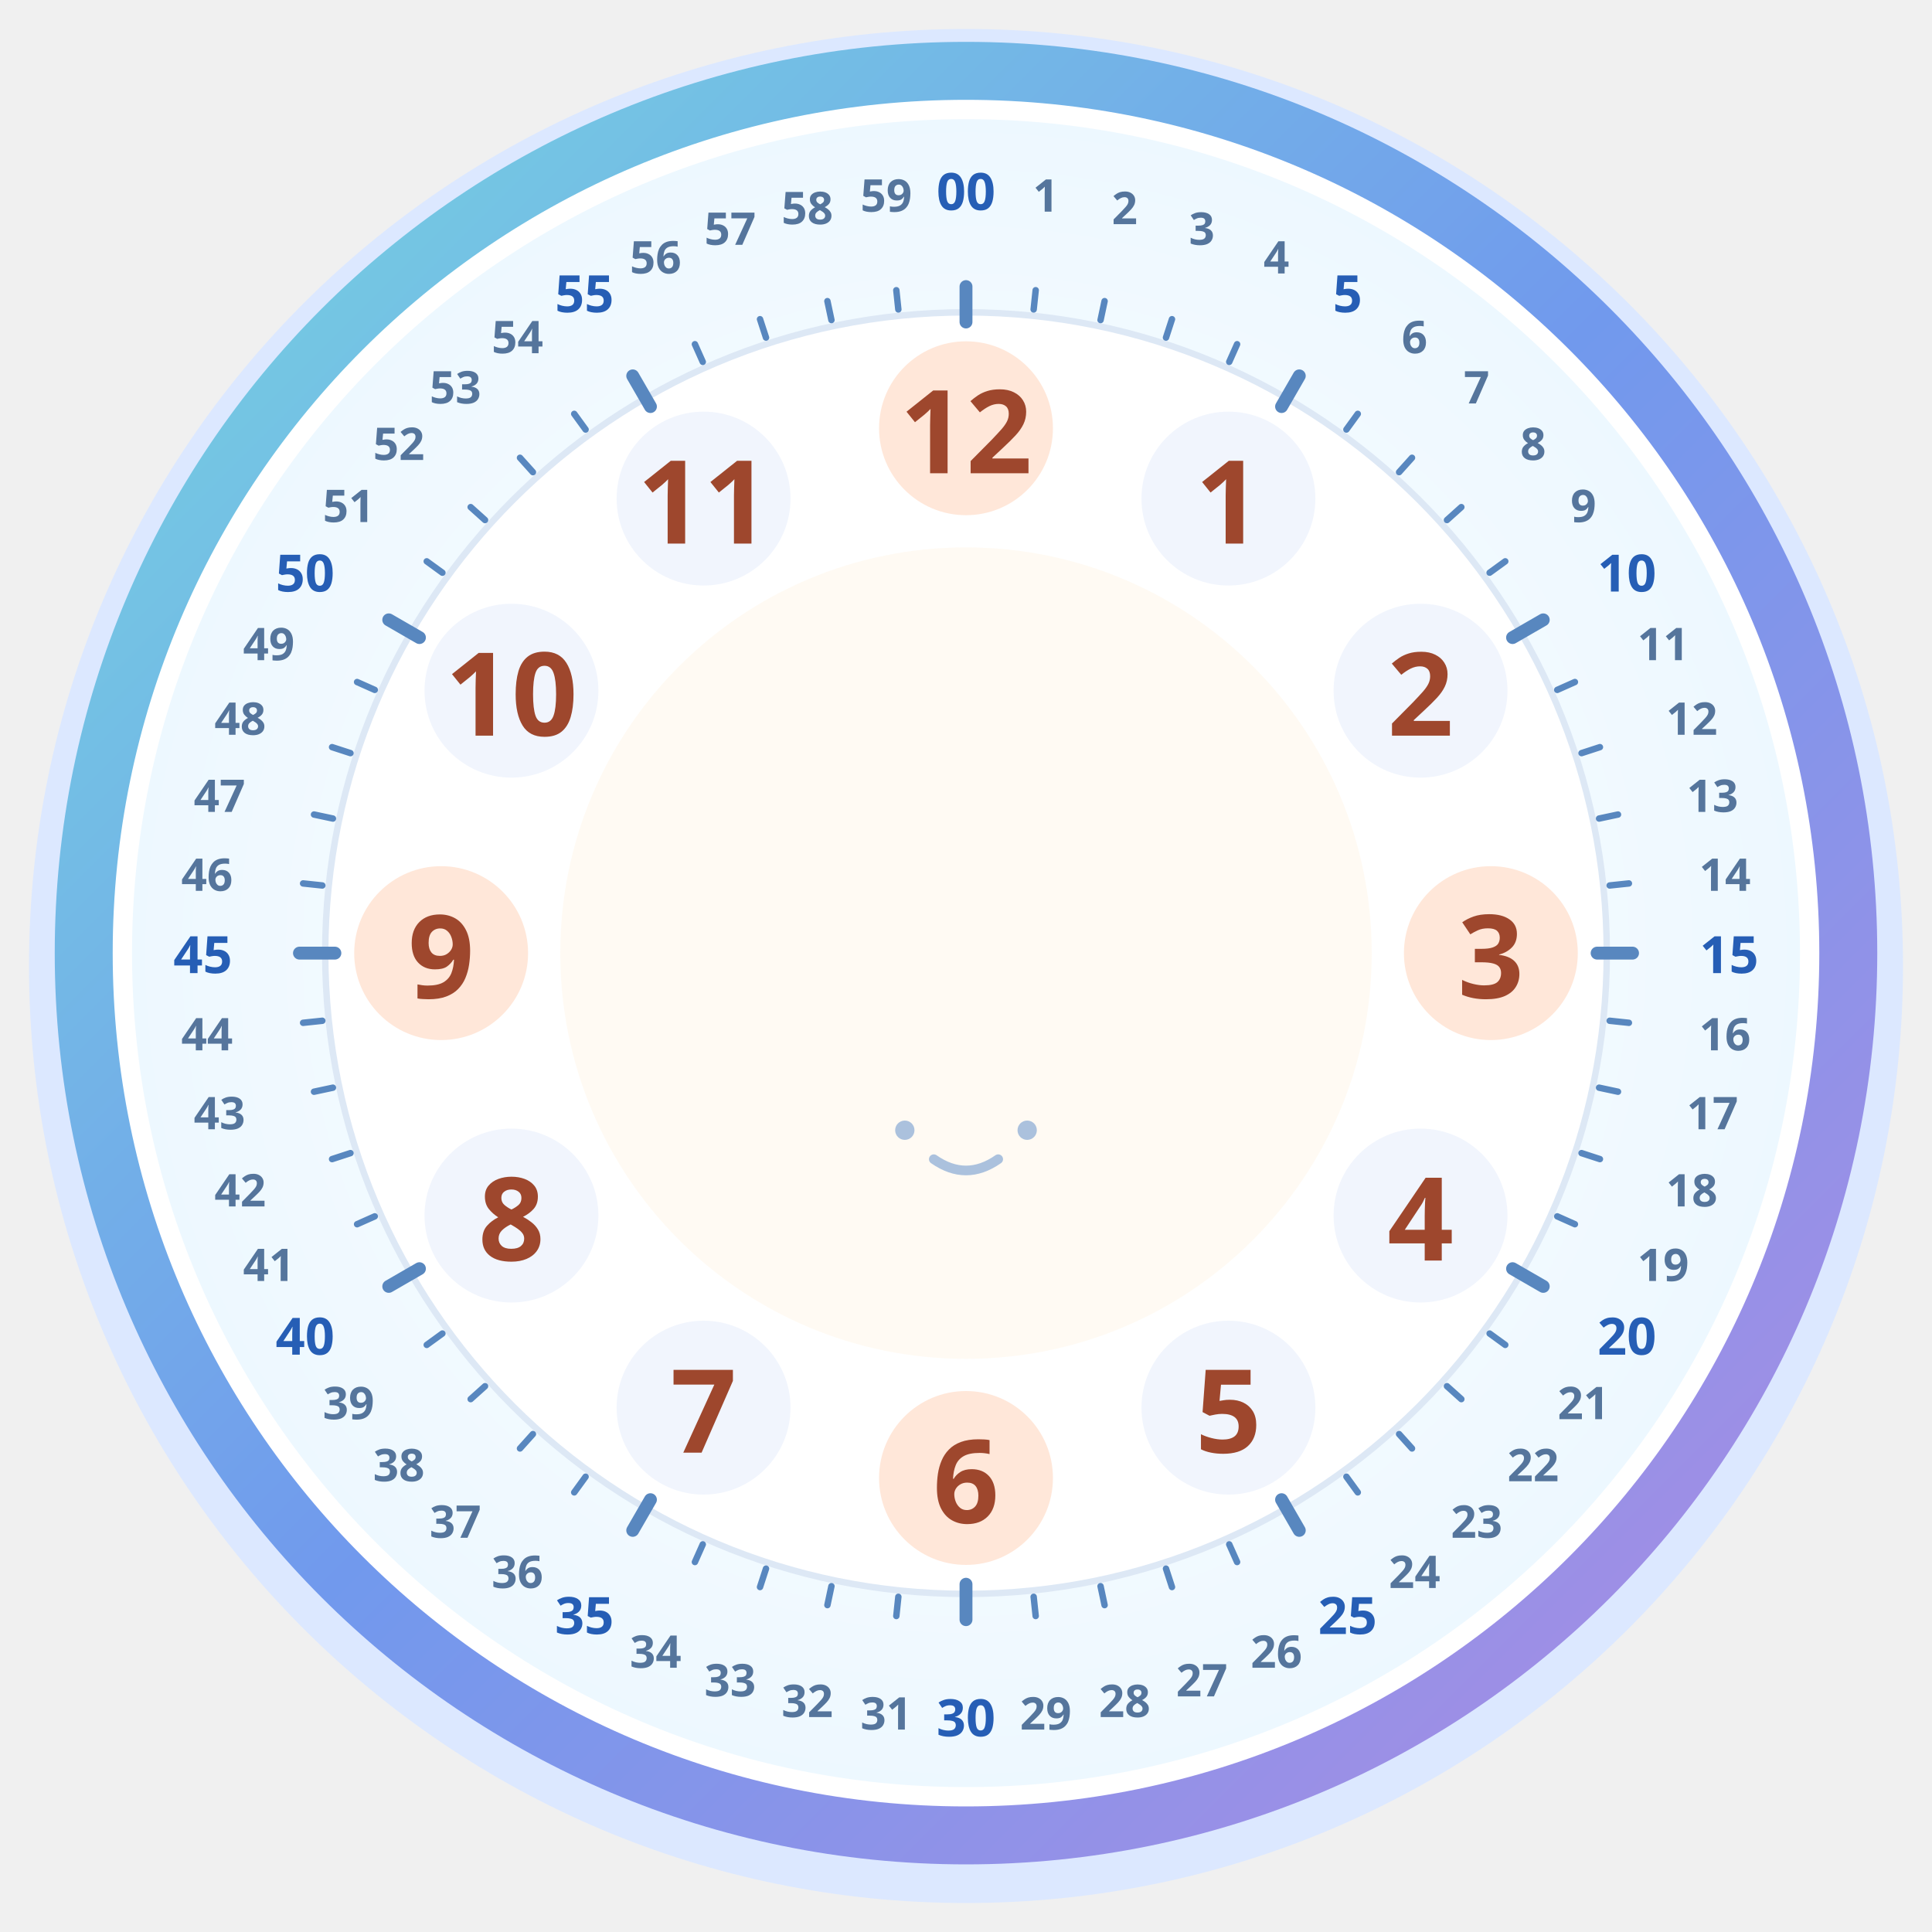
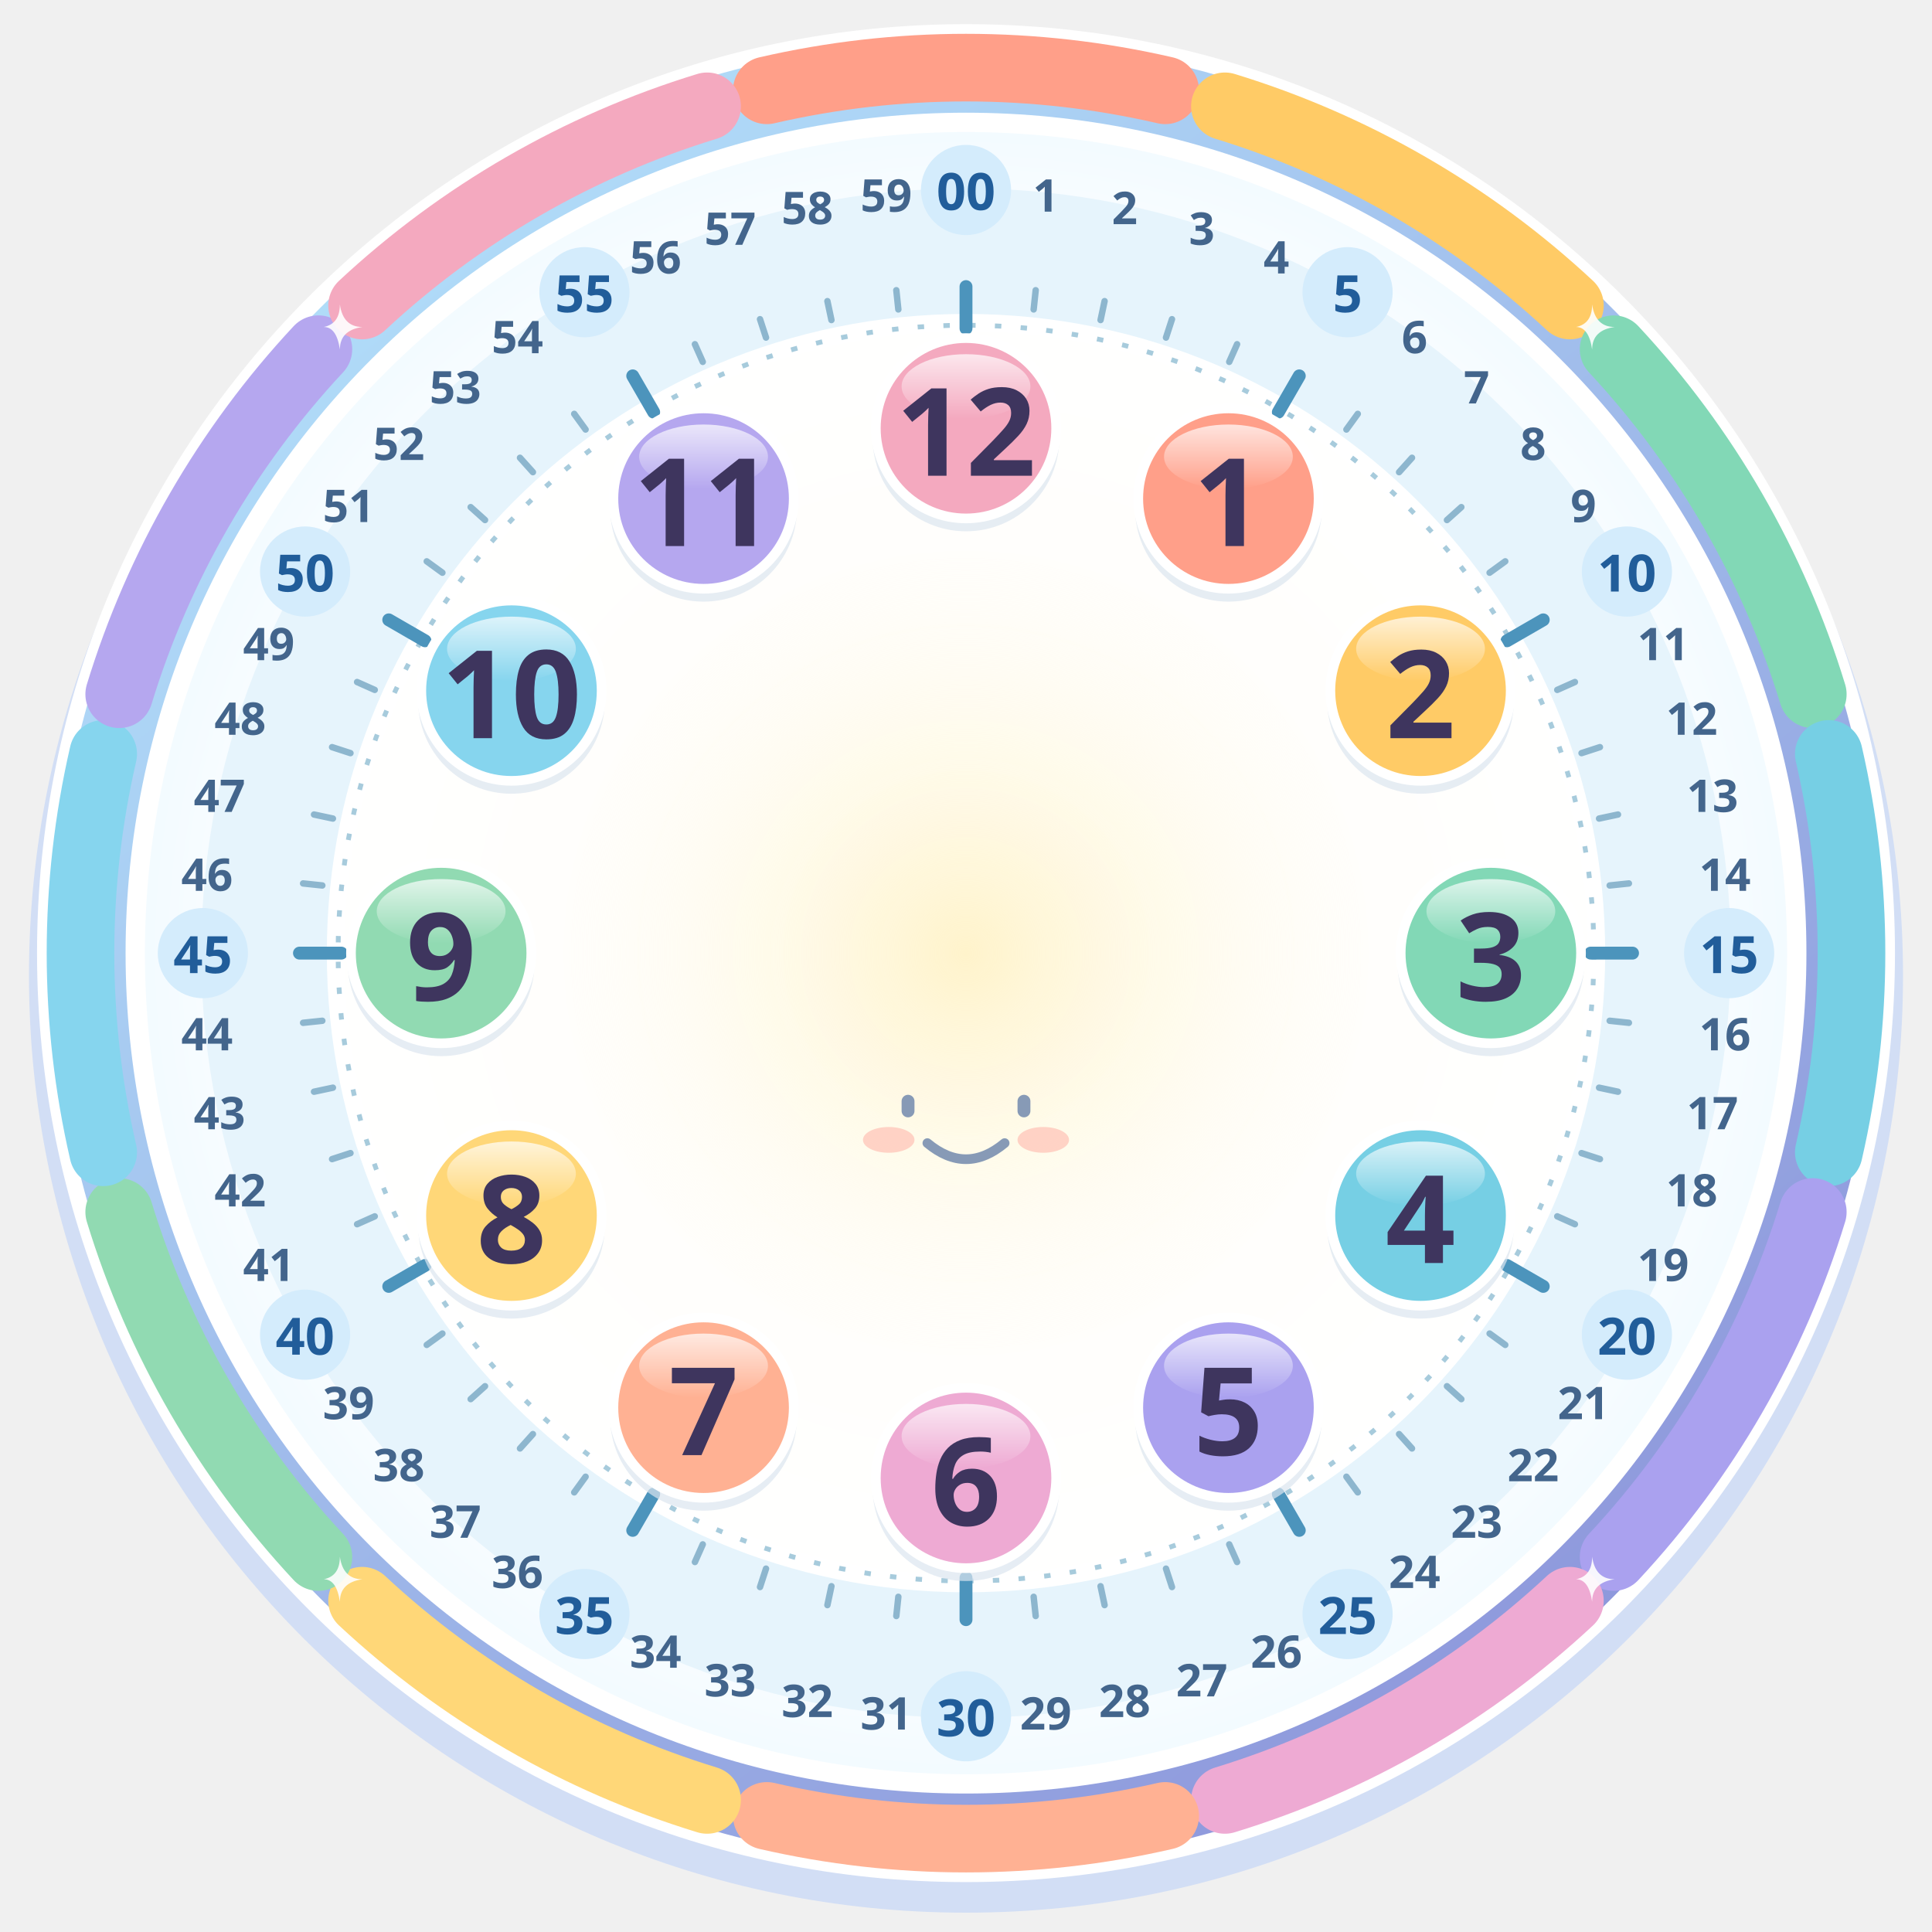
<svg xmlns="http://www.w3.org/2000/svg" viewBox="0 0 600 600">
  <defs>
-     <radialGradient id="f">
-       <stop stop-color="#fff" />
-       <stop offset="1" stop-color="#edf8ff" />
+     <radialGradient id="face">
+       <stop stop-color="#fffdf6" />
+       <stop offset=".78" stop-color="#ffffff" />
+       <stop offset="1" stop-color="#f1faff" />
    </radialGradient>
-     <linearGradient id="r" x2="1" y2="1">
-       <stop stop-color="#75d8df" />
-       <stop offset=".5" stop-color="#7199ed" />
-       <stop offset="1" stop-color="#af8be3" />
+     <radialGradient id="heart">
+       <stop stop-color="#fff3cb" />
+       <stop offset="1" stop-color="#fffdf4" stop-opacity=".15" />
+     </radialGradient>
+     <linearGradient id="rim" x1="0" y1="0" x2=".8" y2="1">
+       <stop stop-color="#b8ebff" />
+       <stop offset="1" stop-color="#8b92d9" />
+     </linearGradient>
+     <linearGradient id="shine" x2="0" y2="1">
+       <stop stop-color="#fff" stop-opacity=".72" />
+       <stop offset="1" stop-color="#fff" stop-opacity="0" />
    </linearGradient>
  </defs>
-   <circle cx="300" cy="300" r="291" fill="#dce8ff" />
-   <circle cx="300" cy="296" r="283" fill="url(#r)" />
-   <circle cx="300" cy="296" r="262" fill="url(#f)" stroke="white" stroke-width="6" />
-   <circle cx="300" cy="296" r="199" fill="#fff" stroke="#dde8f5" stroke-width="2" />
-   <circle cx="300" cy="296" r="126" fill="#fff7eb" opacity=".6" />
-   <text x="324.77" y="60.30" text-anchor="middle" dominant-baseline="central" font-family="Verdana,sans-serif" font-size="14" font-weight="600" fill="#55759c">1</text>
-   <path d="M321.64 90.13 L321.01 96.10" stroke="#5887bf" stroke-width="2" stroke-linecap="round" />
-   <text x="349.28" y="64.18" text-anchor="middle" dominant-baseline="central" font-family="Verdana,sans-serif" font-size="14" font-weight="600" fill="#55759c">2</text>
-   <path d="M343.04 93.52 L341.79 99.39" stroke="#5887bf" stroke-width="2" stroke-linecap="round" />
-   <text x="373.24" y="70.60" text-anchor="middle" dominant-baseline="central" font-family="Verdana,sans-serif" font-size="14" font-weight="600" fill="#55759c">3</text>
-   <path d="M363.97 99.13 L362.11 104.84" stroke="#5887bf" stroke-width="2" stroke-linecap="round" />
-   <text x="396.40" y="79.49" text-anchor="middle" dominant-baseline="central" font-family="Verdana,sans-serif" font-size="14" font-weight="600" fill="#55759c">4</text>
-   <path d="M384.19 106.90 L381.75 112.38" stroke="#5887bf" stroke-width="2" stroke-linecap="round" />
-   <text x="418.50" y="90.75" text-anchor="middle" dominant-baseline="central" font-family="Verdana,sans-serif" font-size="16" font-weight="800" fill="#265eb5">5</text>
-   <path d="M403.50 116.73 L398.00 126.26" stroke="#5887bf" stroke-width="4" stroke-linecap="round" />
-   <text x="439.31" y="104.26" text-anchor="middle" dominant-baseline="central" font-family="Verdana,sans-serif" font-size="14" font-weight="600" fill="#55759c">6</text>
-   <path d="M421.67 128.53 L418.14 133.39" stroke="#5887bf" stroke-width="2" stroke-linecap="round" />
-   <text x="458.58" y="119.87" text-anchor="middle" dominant-baseline="central" font-family="Verdana,sans-serif" font-size="14" font-weight="600" fill="#55759c">7</text>
-   <path d="M438.51 142.17 L434.50 146.63" stroke="#5887bf" stroke-width="2" stroke-linecap="round" />
-   <text x="476.13" y="137.42" text-anchor="middle" dominant-baseline="central" font-family="Verdana,sans-serif" font-size="14" font-weight="600" fill="#55759c">8</text>
-   <path d="M453.83 157.49 L449.37 161.50" stroke="#5887bf" stroke-width="2" stroke-linecap="round" />
-   <text x="491.74" y="156.69" text-anchor="middle" dominant-baseline="central" font-family="Verdana,sans-serif" font-size="14" font-weight="600" fill="#55759c">9</text>
-   <path d="M467.47 174.33 L462.61 177.86" stroke="#5887bf" stroke-width="2" stroke-linecap="round" />
-   <text x="505.25" y="177.50" text-anchor="middle" dominant-baseline="central" font-family="Verdana,sans-serif" font-size="16" font-weight="800" fill="#265eb5">10</text>
-   <path d="M479.27 192.50 L469.74 198.00" stroke="#5887bf" stroke-width="4" stroke-linecap="round" />
-   <text x="516.51" y="199.60" text-anchor="middle" dominant-baseline="central" font-family="Verdana,sans-serif" font-size="14" font-weight="600" fill="#55759c">11</text>
-   <path d="M489.10 211.81 L483.62 214.25" stroke="#5887bf" stroke-width="2" stroke-linecap="round" />
-   <text x="525.40" y="222.76" text-anchor="middle" dominant-baseline="central" font-family="Verdana,sans-serif" font-size="14" font-weight="600" fill="#55759c">12</text>
-   <path d="M496.87 232.03 L491.16 233.89" stroke="#5887bf" stroke-width="2" stroke-linecap="round" />
-   <text x="531.82" y="246.72" text-anchor="middle" dominant-baseline="central" font-family="Verdana,sans-serif" font-size="14" font-weight="600" fill="#55759c">13</text>
-   <path d="M502.48 252.96 L496.61 254.21" stroke="#5887bf" stroke-width="2" stroke-linecap="round" />
-   <text x="535.70" y="271.23" text-anchor="middle" dominant-baseline="central" font-family="Verdana,sans-serif" font-size="14" font-weight="600" fill="#55759c">14</text>
-   <path d="M505.87 274.36 L499.90 274.99" stroke="#5887bf" stroke-width="2" stroke-linecap="round" />
-   <text x="537.00" y="296.00" text-anchor="middle" dominant-baseline="central" font-family="Verdana,sans-serif" font-size="16" font-weight="800" fill="#265eb5">15</text>
-   <path d="M507.00 296.00 L496.00 296.00" stroke="#5887bf" stroke-width="4" stroke-linecap="round" />
-   <text x="535.70" y="320.77" text-anchor="middle" dominant-baseline="central" font-family="Verdana,sans-serif" font-size="14" font-weight="600" fill="#55759c">16</text>
-   <path d="M505.87 317.64 L499.90 317.01" stroke="#5887bf" stroke-width="2" stroke-linecap="round" />
-   <text x="531.82" y="345.28" text-anchor="middle" dominant-baseline="central" font-family="Verdana,sans-serif" font-size="14" font-weight="600" fill="#55759c">17</text>
-   <path d="M502.48 339.04 L496.61 337.79" stroke="#5887bf" stroke-width="2" stroke-linecap="round" />
-   <text x="525.40" y="369.24" text-anchor="middle" dominant-baseline="central" font-family="Verdana,sans-serif" font-size="14" font-weight="600" fill="#55759c">18</text>
-   <path d="M496.87 359.97 L491.16 358.11" stroke="#5887bf" stroke-width="2" stroke-linecap="round" />
-   <text x="516.51" y="392.40" text-anchor="middle" dominant-baseline="central" font-family="Verdana,sans-serif" font-size="14" font-weight="600" fill="#55759c">19</text>
-   <path d="M489.10 380.19 L483.62 377.75" stroke="#5887bf" stroke-width="2" stroke-linecap="round" />
-   <text x="505.25" y="414.50" text-anchor="middle" dominant-baseline="central" font-family="Verdana,sans-serif" font-size="16" font-weight="800" fill="#265eb5">20</text>
-   <path d="M479.27 399.50 L469.74 394.00" stroke="#5887bf" stroke-width="4" stroke-linecap="round" />
-   <text x="491.74" y="435.31" text-anchor="middle" dominant-baseline="central" font-family="Verdana,sans-serif" font-size="14" font-weight="600" fill="#55759c">21</text>
-   <path d="M467.47 417.67 L462.61 414.14" stroke="#5887bf" stroke-width="2" stroke-linecap="round" />
-   <text x="476.13" y="454.58" text-anchor="middle" dominant-baseline="central" font-family="Verdana,sans-serif" font-size="14" font-weight="600" fill="#55759c">22</text>
-   <path d="M453.83 434.51 L449.37 430.50" stroke="#5887bf" stroke-width="2" stroke-linecap="round" />
-   <text x="458.58" y="472.13" text-anchor="middle" dominant-baseline="central" font-family="Verdana,sans-serif" font-size="14" font-weight="600" fill="#55759c">23</text>
-   <path d="M438.51 449.83 L434.50 445.37" stroke="#5887bf" stroke-width="2" stroke-linecap="round" />
-   <text x="439.31" y="487.74" text-anchor="middle" dominant-baseline="central" font-family="Verdana,sans-serif" font-size="14" font-weight="600" fill="#55759c">24</text>
-   <path d="M421.67 463.47 L418.14 458.61" stroke="#5887bf" stroke-width="2" stroke-linecap="round" />
-   <text x="418.50" y="501.25" text-anchor="middle" dominant-baseline="central" font-family="Verdana,sans-serif" font-size="16" font-weight="800" fill="#265eb5">25</text>
-   <path d="M403.50 475.27 L398.00 465.74" stroke="#5887bf" stroke-width="4" stroke-linecap="round" />
-   <text x="396.40" y="512.51" text-anchor="middle" dominant-baseline="central" font-family="Verdana,sans-serif" font-size="14" font-weight="600" fill="#55759c">26</text>
-   <path d="M384.19 485.10 L381.75 479.62" stroke="#5887bf" stroke-width="2" stroke-linecap="round" />
-   <text x="373.24" y="521.40" text-anchor="middle" dominant-baseline="central" font-family="Verdana,sans-serif" font-size="14" font-weight="600" fill="#55759c">27</text>
-   <path d="M363.97 492.87 L362.11 487.16" stroke="#5887bf" stroke-width="2" stroke-linecap="round" />
-   <text x="349.28" y="527.82" text-anchor="middle" dominant-baseline="central" font-family="Verdana,sans-serif" font-size="14" font-weight="600" fill="#55759c">28</text>
-   <path d="M343.04 498.48 L341.79 492.61" stroke="#5887bf" stroke-width="2" stroke-linecap="round" />
-   <text x="324.77" y="531.70" text-anchor="middle" dominant-baseline="central" font-family="Verdana,sans-serif" font-size="14" font-weight="600" fill="#55759c">29</text>
-   <path d="M321.64 501.87 L321.01 495.90" stroke="#5887bf" stroke-width="2" stroke-linecap="round" />
-   <text x="300.00" y="533.00" text-anchor="middle" dominant-baseline="central" font-family="Verdana,sans-serif" font-size="16" font-weight="800" fill="#265eb5">30</text>
-   <path d="M300.00 503.00 L300.00 492.00" stroke="#5887bf" stroke-width="4" stroke-linecap="round" />
-   <text x="275.23" y="531.70" text-anchor="middle" dominant-baseline="central" font-family="Verdana,sans-serif" font-size="14" font-weight="600" fill="#55759c">31</text>
-   <path d="M278.36 501.87 L278.99 495.90" stroke="#5887bf" stroke-width="2" stroke-linecap="round" />
-   <text x="250.72" y="527.82" text-anchor="middle" dominant-baseline="central" font-family="Verdana,sans-serif" font-size="14" font-weight="600" fill="#55759c">32</text>
-   <path d="M256.96 498.48 L258.21 492.61" stroke="#5887bf" stroke-width="2" stroke-linecap="round" />
-   <text x="226.76" y="521.40" text-anchor="middle" dominant-baseline="central" font-family="Verdana,sans-serif" font-size="14" font-weight="600" fill="#55759c">33</text>
-   <path d="M236.03 492.87 L237.89 487.16" stroke="#5887bf" stroke-width="2" stroke-linecap="round" />
-   <text x="203.60" y="512.51" text-anchor="middle" dominant-baseline="central" font-family="Verdana,sans-serif" font-size="14" font-weight="600" fill="#55759c">34</text>
-   <path d="M215.81 485.10 L218.25 479.62" stroke="#5887bf" stroke-width="2" stroke-linecap="round" />
-   <text x="181.50" y="501.25" text-anchor="middle" dominant-baseline="central" font-family="Verdana,sans-serif" font-size="16" font-weight="800" fill="#265eb5">35</text>
-   <path d="M196.50 475.27 L202.00 465.74" stroke="#5887bf" stroke-width="4" stroke-linecap="round" />
-   <text x="160.69" y="487.74" text-anchor="middle" dominant-baseline="central" font-family="Verdana,sans-serif" font-size="14" font-weight="600" fill="#55759c">36</text>
-   <path d="M178.33 463.47 L181.86 458.61" stroke="#5887bf" stroke-width="2" stroke-linecap="round" />
-   <text x="141.42" y="472.13" text-anchor="middle" dominant-baseline="central" font-family="Verdana,sans-serif" font-size="14" font-weight="600" fill="#55759c">37</text>
-   <path d="M161.49 449.83 L165.50 445.37" stroke="#5887bf" stroke-width="2" stroke-linecap="round" />
-   <text x="123.87" y="454.58" text-anchor="middle" dominant-baseline="central" font-family="Verdana,sans-serif" font-size="14" font-weight="600" fill="#55759c">38</text>
-   <path d="M146.17 434.51 L150.63 430.50" stroke="#5887bf" stroke-width="2" stroke-linecap="round" />
-   <text x="108.26" y="435.31" text-anchor="middle" dominant-baseline="central" font-family="Verdana,sans-serif" font-size="14" font-weight="600" fill="#55759c">39</text>
-   <path d="M132.53 417.67 L137.39 414.14" stroke="#5887bf" stroke-width="2" stroke-linecap="round" />
-   <text x="94.75" y="414.50" text-anchor="middle" dominant-baseline="central" font-family="Verdana,sans-serif" font-size="16" font-weight="800" fill="#265eb5">40</text>
-   <path d="M120.73 399.50 L130.26 394.00" stroke="#5887bf" stroke-width="4" stroke-linecap="round" />
-   <text x="83.49" y="392.40" text-anchor="middle" dominant-baseline="central" font-family="Verdana,sans-serif" font-size="14" font-weight="600" fill="#55759c">41</text>
-   <path d="M110.90 380.19 L116.38 377.75" stroke="#5887bf" stroke-width="2" stroke-linecap="round" />
-   <text x="74.60" y="369.24" text-anchor="middle" dominant-baseline="central" font-family="Verdana,sans-serif" font-size="14" font-weight="600" fill="#55759c">42</text>
-   <path d="M103.13 359.97 L108.84 358.11" stroke="#5887bf" stroke-width="2" stroke-linecap="round" />
-   <text x="68.18" y="345.28" text-anchor="middle" dominant-baseline="central" font-family="Verdana,sans-serif" font-size="14" font-weight="600" fill="#55759c">43</text>
-   <path d="M97.52 339.04 L103.39 337.79" stroke="#5887bf" stroke-width="2" stroke-linecap="round" />
-   <text x="64.30" y="320.77" text-anchor="middle" dominant-baseline="central" font-family="Verdana,sans-serif" font-size="14" font-weight="600" fill="#55759c">44</text>
-   <path d="M94.13 317.64 L100.10 317.01" stroke="#5887bf" stroke-width="2" stroke-linecap="round" />
-   <text x="63.00" y="296.00" text-anchor="middle" dominant-baseline="central" font-family="Verdana,sans-serif" font-size="16" font-weight="800" fill="#265eb5">45</text>
-   <path d="M93.00 296.00 L104.00 296.00" stroke="#5887bf" stroke-width="4" stroke-linecap="round" />
-   <text x="64.30" y="271.23" text-anchor="middle" dominant-baseline="central" font-family="Verdana,sans-serif" font-size="14" font-weight="600" fill="#55759c">46</text>
-   <path d="M94.13 274.36 L100.10 274.99" stroke="#5887bf" stroke-width="2" stroke-linecap="round" />
-   <text x="68.18" y="246.72" text-anchor="middle" dominant-baseline="central" font-family="Verdana,sans-serif" font-size="14" font-weight="600" fill="#55759c">47</text>
-   <path d="M97.52 252.96 L103.39 254.21" stroke="#5887bf" stroke-width="2" stroke-linecap="round" />
-   <text x="74.60" y="222.76" text-anchor="middle" dominant-baseline="central" font-family="Verdana,sans-serif" font-size="14" font-weight="600" fill="#55759c">48</text>
-   <path d="M103.13 232.03 L108.84 233.89" stroke="#5887bf" stroke-width="2" stroke-linecap="round" />
-   <text x="83.49" y="199.60" text-anchor="middle" dominant-baseline="central" font-family="Verdana,sans-serif" font-size="14" font-weight="600" fill="#55759c">49</text>
-   <path d="M110.90 211.81 L116.38 214.25" stroke="#5887bf" stroke-width="2" stroke-linecap="round" />
-   <text x="94.75" y="177.50" text-anchor="middle" dominant-baseline="central" font-family="Verdana,sans-serif" font-size="16" font-weight="800" fill="#265eb5">50</text>
-   <path d="M120.73 192.50 L130.26 198.00" stroke="#5887bf" stroke-width="4" stroke-linecap="round" />
-   <text x="108.26" y="156.69" text-anchor="middle" dominant-baseline="central" font-family="Verdana,sans-serif" font-size="14" font-weight="600" fill="#55759c">51</text>
-   <path d="M132.53 174.33 L137.39 177.86" stroke="#5887bf" stroke-width="2" stroke-linecap="round" />
-   <text x="123.87" y="137.42" text-anchor="middle" dominant-baseline="central" font-family="Verdana,sans-serif" font-size="14" font-weight="600" fill="#55759c">52</text>
-   <path d="M146.17 157.49 L150.63 161.50" stroke="#5887bf" stroke-width="2" stroke-linecap="round" />
-   <text x="141.42" y="119.87" text-anchor="middle" dominant-baseline="central" font-family="Verdana,sans-serif" font-size="14" font-weight="600" fill="#55759c">53</text>
-   <path d="M161.49 142.17 L165.50 146.63" stroke="#5887bf" stroke-width="2" stroke-linecap="round" />
-   <text x="160.69" y="104.26" text-anchor="middle" dominant-baseline="central" font-family="Verdana,sans-serif" font-size="14" font-weight="600" fill="#55759c">54</text>
-   <path d="M178.33 128.53 L181.86 133.39" stroke="#5887bf" stroke-width="2" stroke-linecap="round" />
-   <text x="181.50" y="90.75" text-anchor="middle" dominant-baseline="central" font-family="Verdana,sans-serif" font-size="16" font-weight="800" fill="#265eb5">55</text>
-   <path d="M196.50 116.73 L202.00 126.26" stroke="#5887bf" stroke-width="4" stroke-linecap="round" />
-   <text x="203.60" y="79.49" text-anchor="middle" dominant-baseline="central" font-family="Verdana,sans-serif" font-size="14" font-weight="600" fill="#55759c">56</text>
-   <path d="M215.81 106.90 L218.25 112.38" stroke="#5887bf" stroke-width="2" stroke-linecap="round" />
-   <text x="226.76" y="70.60" text-anchor="middle" dominant-baseline="central" font-family="Verdana,sans-serif" font-size="14" font-weight="600" fill="#55759c">57</text>
-   <path d="M236.03 99.13 L237.89 104.84" stroke="#5887bf" stroke-width="2" stroke-linecap="round" />
-   <text x="250.72" y="64.18" text-anchor="middle" dominant-baseline="central" font-family="Verdana,sans-serif" font-size="14" font-weight="600" fill="#55759c">58</text>
-   <path d="M256.96 93.52 L258.21 99.39" stroke="#5887bf" stroke-width="2" stroke-linecap="round" />
-   <text x="275.23" y="60.30" text-anchor="middle" dominant-baseline="central" font-family="Verdana,sans-serif" font-size="14" font-weight="600" fill="#55759c">59</text>
-   <path d="M278.36 90.13 L278.99 96.10" stroke="#5887bf" stroke-width="2" stroke-linecap="round" />
-   <text x="300.00" y="59.00" text-anchor="middle" dominant-baseline="central" font-family="Verdana,sans-serif" font-size="16" font-weight="800" fill="#265eb5">00</text>
-   <path d="M300.00 89.00 L300.00 100.00" stroke="#5887bf" stroke-width="4" stroke-linecap="round" />
-   <circle cx="381.50" cy="154.84" r="27" fill="#f1f5fd" />
-   <text x="381.50" y="154.84" text-anchor="middle" dominant-baseline="central" font-family="Verdana,sans-serif" font-size="36" font-weight="800" fill="#9e472d">1</text>
-   <circle cx="441.16" cy="214.50" r="27" fill="#f1f5fd" />
-   <text x="441.16" y="214.50" text-anchor="middle" dominant-baseline="central" font-family="Verdana,sans-serif" font-size="36" font-weight="800" fill="#9e472d">2</text>
-   <circle cx="463.00" cy="296.00" r="27" fill="#ffe7d9" />
-   <text x="463.00" y="296.00" text-anchor="middle" dominant-baseline="central" font-family="Verdana,sans-serif" font-size="36" font-weight="800" fill="#9e472d">3</text>
-   <circle cx="441.16" cy="377.50" r="27" fill="#f1f5fd" />
-   <text x="441.16" y="377.50" text-anchor="middle" dominant-baseline="central" font-family="Verdana,sans-serif" font-size="36" font-weight="800" fill="#9e472d">4</text>
-   <circle cx="381.50" cy="437.16" r="27" fill="#f1f5fd" />
-   <text x="381.50" y="437.16" text-anchor="middle" dominant-baseline="central" font-family="Verdana,sans-serif" font-size="36" font-weight="800" fill="#9e472d">5</text>
-   <circle cx="300.00" cy="459.00" r="27" fill="#ffe7d9" />
-   <text x="300.00" y="459.00" text-anchor="middle" dominant-baseline="central" font-family="Verdana,sans-serif" font-size="36" font-weight="800" fill="#9e472d">6</text>
-   <circle cx="218.50" cy="437.16" r="27" fill="#f1f5fd" />
-   <text x="218.50" y="437.16" text-anchor="middle" dominant-baseline="central" font-family="Verdana,sans-serif" font-size="36" font-weight="800" fill="#9e472d">7</text>
-   <circle cx="158.84" cy="377.50" r="27" fill="#f1f5fd" />
-   <text x="158.84" y="377.50" text-anchor="middle" dominant-baseline="central" font-family="Verdana,sans-serif" font-size="36" font-weight="800" fill="#9e472d">8</text>
-   <circle cx="137.00" cy="296.00" r="27" fill="#ffe7d9" />
-   <text x="137.00" y="296.00" text-anchor="middle" dominant-baseline="central" font-family="Verdana,sans-serif" font-size="36" font-weight="800" fill="#9e472d">9</text>
-   <circle cx="158.84" cy="214.50" r="27" fill="#f1f5fd" />
-   <text x="158.84" y="214.50" text-anchor="middle" dominant-baseline="central" font-family="Verdana,sans-serif" font-size="36" font-weight="800" fill="#9e472d">10</text>
-   <circle cx="218.50" cy="154.84" r="27" fill="#f1f5fd" />
-   <text x="218.50" y="154.84" text-anchor="middle" dominant-baseline="central" font-family="Verdana,sans-serif" font-size="36" font-weight="800" fill="#9e472d">11</text>
-   <circle cx="300.00" cy="133.00" r="27" fill="#ffe7d9" />
-   <text x="300.00" y="133.00" text-anchor="middle" dominant-baseline="central" font-family="Verdana,sans-serif" font-size="36" font-weight="800" fill="#9e472d">12</text>
-   <path d="M290 360 Q300 367 310 360" stroke="#abc1dd" stroke-width="3" fill="none" stroke-linecap="round" />
-   <circle cx="281" cy="351" r="3" fill="#abc1dd" />
-   <circle cx="319" cy="351" r="3" fill="#abc1dd" />
+   <circle cx="300" cy="303" r="291" fill="#d2def5" />
+   <circle cx="300" cy="296" r="286" fill="url(#rim)" stroke="#fff" stroke-width="5" />
+   <path d="M 238.14 28.05 A275 275 0 0 1 361.86 28.05" fill="none" stroke="#ff9f89" stroke-width="21" stroke-linecap="round" />
+   <path d="M 380.40 33.02 A275 275 0 0 1 487.55 94.88" fill="none" stroke="#ffcb66" stroke-width="21" stroke-linecap="round" />
+   <path d="M 501.12 108.45 A275 275 0 0 1 562.98 215.60" fill="none" stroke="#82d8b6" stroke-width="21" stroke-linecap="round" />
+   <path d="M 567.95 234.14 A275 275 0 0 1 567.95 357.86" fill="none" stroke="#76cfe4" stroke-width="21" stroke-linecap="round" />
+   <path d="M 562.98 376.40 A275 275 0 0 1 501.12 483.55" fill="none" stroke="#aaa1ef" stroke-width="21" stroke-linecap="round" />
+   <path d="M 487.55 497.12 A275 275 0 0 1 380.40 558.98" fill="none" stroke="#eeaad3" stroke-width="21" stroke-linecap="round" />
+   <path d="M 361.86 563.95 A275 275 0 0 1 238.14 563.95" fill="none" stroke="#ffb193" stroke-width="21" stroke-linecap="round" />
+   <path d="M 219.60 558.98 A275 275 0 0 1 112.45 497.12" fill="none" stroke="#ffd778" stroke-width="21" stroke-linecap="round" />
+   <path d="M 98.88 483.55 A275 275 0 0 1 37.02 376.40" fill="none" stroke="#91dab2" stroke-width="21" stroke-linecap="round" />
+   <path d="M 32.05 357.86 A275 275 0 0 1 32.05 234.14" fill="none" stroke="#86d5ee" stroke-width="21" stroke-linecap="round" />
+   <path d="M 37.02 215.60 A275 275 0 0 1 98.88 108.45" fill="none" stroke="#b5a7ef" stroke-width="21" stroke-linecap="round" />
+   <path d="M 112.45 94.88 A275 275 0 0 1 219.60 33.02" fill="none" stroke="#f4a9bf" stroke-width="21" stroke-linecap="round" />
+   <circle cx="300" cy="296" r="258" fill="url(#face)" stroke="#fff" stroke-width="6" />
+   <circle cx="300" cy="296" r="218" fill="none" stroke="#e6f4fc" stroke-width="39" />
+   <circle cx="300" cy="296" r="195" fill="none" stroke="#a7cbdc" stroke-width="1.5" stroke-dasharray="2 6" />
+   <circle cx="300" cy="296" r="123" fill="url(#heart)" />
+   <path d="M489.45 101.55 Q494.45 100.55 494.45 94.55 Q495.45 101.55 501.45 101.55 Q494.45 102.55 494.45 108.55 Q493.45 101.55 489.45 101.55" fill="#fff" opacity=".9" />
+   <path d="M489.45 490.45 Q494.45 489.45 494.45 483.45 Q495.45 490.45 501.45 490.45 Q494.45 491.45 494.45 497.45 Q493.45 490.45 489.45 490.45" fill="#fff" opacity=".9" />
+   <path d="M100.55 490.45 Q105.55 489.45 105.55 483.45 Q106.55 490.45 112.55 490.45 Q105.55 491.45 105.55 497.45 Q104.55 490.45 100.55 490.45" fill="#fff" opacity=".9" />
+   <path d="M100.55 101.55 Q105.55 100.55 105.55 94.55 Q106.55 101.55 112.55 101.55 Q105.55 102.55 105.55 108.55 Q104.55 101.55 100.55 101.55" fill="#fff" opacity=".9" />
+   <circle cx="300.00" cy="59.00" r="14" fill="#d4ecfc" />
+   <text x="300.00" y="59.00" text-anchor="middle" dominant-baseline="central" font-family="Verdana,sans-serif" font-size="16" font-weight="800" fill="#215d9a">00</text>
+   <path d="M 300.00 89.00 L 300.00 102.00" stroke="#4c94bc" stroke-width="4" stroke-linecap="round" />
+   <text x="324.77" y="60.30" text-anchor="middle" dominant-baseline="central" font-family="Verdana,sans-serif" font-size="14" font-weight="650" fill="#43658c">1</text>
+   <path d="M 321.64 90.13 L 321.01 96.10" stroke="#8db6ce" stroke-width="2" stroke-linecap="round" />
+   <text x="349.28" y="64.18" text-anchor="middle" dominant-baseline="central" font-family="Verdana,sans-serif" font-size="14" font-weight="650" fill="#43658c">2</text>
+   <path d="M 343.04 93.52 L 341.79 99.39" stroke="#8db6ce" stroke-width="2" stroke-linecap="round" />
+   <text x="373.24" y="70.60" text-anchor="middle" dominant-baseline="central" font-family="Verdana,sans-serif" font-size="14" font-weight="650" fill="#43658c">3</text>
+   <path d="M 363.97 99.13 L 362.11 104.84" stroke="#8db6ce" stroke-width="2" stroke-linecap="round" />
+   <text x="396.40" y="79.49" text-anchor="middle" dominant-baseline="central" font-family="Verdana,sans-serif" font-size="14" font-weight="650" fill="#43658c">4</text>
+   <path d="M 384.19 106.90 L 381.75 112.38" stroke="#8db6ce" stroke-width="2" stroke-linecap="round" />
+   <circle cx="418.50" cy="90.75" r="14" fill="#d4ecfc" />
+   <text x="418.50" y="90.75" text-anchor="middle" dominant-baseline="central" font-family="Verdana,sans-serif" font-size="16" font-weight="800" fill="#215d9a">5</text>
+   <path d="M 403.50 116.73 L 397.00 127.99" stroke="#4c94bc" stroke-width="4" stroke-linecap="round" />
+   <text x="439.31" y="104.26" text-anchor="middle" dominant-baseline="central" font-family="Verdana,sans-serif" font-size="14" font-weight="650" fill="#43658c">6</text>
+   <path d="M 421.67 128.53 L 418.14 133.39" stroke="#8db6ce" stroke-width="2" stroke-linecap="round" />
+   <text x="458.58" y="119.87" text-anchor="middle" dominant-baseline="central" font-family="Verdana,sans-serif" font-size="14" font-weight="650" fill="#43658c">7</text>
+   <path d="M 438.51 142.17 L 434.50 146.63" stroke="#8db6ce" stroke-width="2" stroke-linecap="round" />
+   <text x="476.13" y="137.42" text-anchor="middle" dominant-baseline="central" font-family="Verdana,sans-serif" font-size="14" font-weight="650" fill="#43658c">8</text>
+   <path d="M 453.83 157.49 L 449.37 161.50" stroke="#8db6ce" stroke-width="2" stroke-linecap="round" />
+   <text x="491.74" y="156.69" text-anchor="middle" dominant-baseline="central" font-family="Verdana,sans-serif" font-size="14" font-weight="650" fill="#43658c">9</text>
+   <path d="M 467.47 174.33 L 462.61 177.86" stroke="#8db6ce" stroke-width="2" stroke-linecap="round" />
+   <circle cx="505.25" cy="177.50" r="14" fill="#d4ecfc" />
+   <text x="505.25" y="177.50" text-anchor="middle" dominant-baseline="central" font-family="Verdana,sans-serif" font-size="16" font-weight="800" fill="#215d9a">10</text>
+   <path d="M 479.27 192.50 L 468.01 199.00" stroke="#4c94bc" stroke-width="4" stroke-linecap="round" />
+   <text x="516.51" y="199.60" text-anchor="middle" dominant-baseline="central" font-family="Verdana,sans-serif" font-size="14" font-weight="650" fill="#43658c">11</text>
+   <path d="M 489.10 211.81 L 483.62 214.25" stroke="#8db6ce" stroke-width="2" stroke-linecap="round" />
+   <text x="525.40" y="222.76" text-anchor="middle" dominant-baseline="central" font-family="Verdana,sans-serif" font-size="14" font-weight="650" fill="#43658c">12</text>
+   <path d="M 496.87 232.03 L 491.16 233.89" stroke="#8db6ce" stroke-width="2" stroke-linecap="round" />
+   <text x="531.82" y="246.72" text-anchor="middle" dominant-baseline="central" font-family="Verdana,sans-serif" font-size="14" font-weight="650" fill="#43658c">13</text>
+   <path d="M 502.48 252.96 L 496.61 254.21" stroke="#8db6ce" stroke-width="2" stroke-linecap="round" />
+   <text x="535.70" y="271.23" text-anchor="middle" dominant-baseline="central" font-family="Verdana,sans-serif" font-size="14" font-weight="650" fill="#43658c">14</text>
+   <path d="M 505.87 274.36 L 499.90 274.99" stroke="#8db6ce" stroke-width="2" stroke-linecap="round" />
+   <circle cx="537.00" cy="296.00" r="14" fill="#d4ecfc" />
+   <text x="537.00" y="296.00" text-anchor="middle" dominant-baseline="central" font-family="Verdana,sans-serif" font-size="16" font-weight="800" fill="#215d9a">15</text>
+   <path d="M 507.00 296.00 L 494.00 296.00" stroke="#4c94bc" stroke-width="4" stroke-linecap="round" />
+   <text x="535.70" y="320.77" text-anchor="middle" dominant-baseline="central" font-family="Verdana,sans-serif" font-size="14" font-weight="650" fill="#43658c">16</text>
+   <path d="M 505.87 317.64 L 499.90 317.01" stroke="#8db6ce" stroke-width="2" stroke-linecap="round" />
+   <text x="531.82" y="345.28" text-anchor="middle" dominant-baseline="central" font-family="Verdana,sans-serif" font-size="14" font-weight="650" fill="#43658c">17</text>
+   <path d="M 502.48 339.04 L 496.61 337.79" stroke="#8db6ce" stroke-width="2" stroke-linecap="round" />
+   <text x="525.40" y="369.24" text-anchor="middle" dominant-baseline="central" font-family="Verdana,sans-serif" font-size="14" font-weight="650" fill="#43658c">18</text>
+   <path d="M 496.87 359.97 L 491.16 358.11" stroke="#8db6ce" stroke-width="2" stroke-linecap="round" />
+   <text x="516.51" y="392.40" text-anchor="middle" dominant-baseline="central" font-family="Verdana,sans-serif" font-size="14" font-weight="650" fill="#43658c">19</text>
+   <path d="M 489.10 380.19 L 483.62 377.75" stroke="#8db6ce" stroke-width="2" stroke-linecap="round" />
+   <circle cx="505.25" cy="414.50" r="14" fill="#d4ecfc" />
+   <text x="505.25" y="414.50" text-anchor="middle" dominant-baseline="central" font-family="Verdana,sans-serif" font-size="16" font-weight="800" fill="#215d9a">20</text>
+   <path d="M 479.27 399.50 L 468.01 393.00" stroke="#4c94bc" stroke-width="4" stroke-linecap="round" />
+   <text x="491.74" y="435.31" text-anchor="middle" dominant-baseline="central" font-family="Verdana,sans-serif" font-size="14" font-weight="650" fill="#43658c">21</text>
+   <path d="M 467.47 417.67 L 462.61 414.14" stroke="#8db6ce" stroke-width="2" stroke-linecap="round" />
+   <text x="476.13" y="454.58" text-anchor="middle" dominant-baseline="central" font-family="Verdana,sans-serif" font-size="14" font-weight="650" fill="#43658c">22</text>
+   <path d="M 453.83 434.51 L 449.37 430.50" stroke="#8db6ce" stroke-width="2" stroke-linecap="round" />
+   <text x="458.58" y="472.13" text-anchor="middle" dominant-baseline="central" font-family="Verdana,sans-serif" font-size="14" font-weight="650" fill="#43658c">23</text>
+   <path d="M 438.51 449.83 L 434.50 445.37" stroke="#8db6ce" stroke-width="2" stroke-linecap="round" />
+   <text x="439.31" y="487.74" text-anchor="middle" dominant-baseline="central" font-family="Verdana,sans-serif" font-size="14" font-weight="650" fill="#43658c">24</text>
+   <path d="M 421.67 463.47 L 418.14 458.61" stroke="#8db6ce" stroke-width="2" stroke-linecap="round" />
+   <circle cx="418.50" cy="501.25" r="14" fill="#d4ecfc" />
+   <text x="418.50" y="501.25" text-anchor="middle" dominant-baseline="central" font-family="Verdana,sans-serif" font-size="16" font-weight="800" fill="#215d9a">25</text>
+   <path d="M 403.50 475.27 L 397.00 464.01" stroke="#4c94bc" stroke-width="4" stroke-linecap="round" />
+   <text x="396.40" y="512.51" text-anchor="middle" dominant-baseline="central" font-family="Verdana,sans-serif" font-size="14" font-weight="650" fill="#43658c">26</text>
+   <path d="M 384.19 485.10 L 381.75 479.62" stroke="#8db6ce" stroke-width="2" stroke-linecap="round" />
+   <text x="373.24" y="521.40" text-anchor="middle" dominant-baseline="central" font-family="Verdana,sans-serif" font-size="14" font-weight="650" fill="#43658c">27</text>
+   <path d="M 363.97 492.87 L 362.11 487.16" stroke="#8db6ce" stroke-width="2" stroke-linecap="round" />
+   <text x="349.28" y="527.82" text-anchor="middle" dominant-baseline="central" font-family="Verdana,sans-serif" font-size="14" font-weight="650" fill="#43658c">28</text>
+   <path d="M 343.04 498.48 L 341.79 492.61" stroke="#8db6ce" stroke-width="2" stroke-linecap="round" />
+   <text x="324.77" y="531.70" text-anchor="middle" dominant-baseline="central" font-family="Verdana,sans-serif" font-size="14" font-weight="650" fill="#43658c">29</text>
+   <path d="M 321.64 501.87 L 321.01 495.90" stroke="#8db6ce" stroke-width="2" stroke-linecap="round" />
+   <circle cx="300.00" cy="533.00" r="14" fill="#d4ecfc" />
+   <text x="300.00" y="533.00" text-anchor="middle" dominant-baseline="central" font-family="Verdana,sans-serif" font-size="16" font-weight="800" fill="#215d9a">30</text>
+   <path d="M 300.00 503.00 L 300.00 490.00" stroke="#4c94bc" stroke-width="4" stroke-linecap="round" />
+   <text x="275.23" y="531.70" text-anchor="middle" dominant-baseline="central" font-family="Verdana,sans-serif" font-size="14" font-weight="650" fill="#43658c">31</text>
+   <path d="M 278.36 501.87 L 278.99 495.90" stroke="#8db6ce" stroke-width="2" stroke-linecap="round" />
+   <text x="250.72" y="527.82" text-anchor="middle" dominant-baseline="central" font-family="Verdana,sans-serif" font-size="14" font-weight="650" fill="#43658c">32</text>
+   <path d="M 256.96 498.48 L 258.21 492.61" stroke="#8db6ce" stroke-width="2" stroke-linecap="round" />
+   <text x="226.76" y="521.40" text-anchor="middle" dominant-baseline="central" font-family="Verdana,sans-serif" font-size="14" font-weight="650" fill="#43658c">33</text>
+   <path d="M 236.03 492.87 L 237.89 487.16" stroke="#8db6ce" stroke-width="2" stroke-linecap="round" />
+   <text x="203.60" y="512.51" text-anchor="middle" dominant-baseline="central" font-family="Verdana,sans-serif" font-size="14" font-weight="650" fill="#43658c">34</text>
+   <path d="M 215.81 485.10 L 218.25 479.62" stroke="#8db6ce" stroke-width="2" stroke-linecap="round" />
+   <circle cx="181.50" cy="501.25" r="14" fill="#d4ecfc" />
+   <text x="181.50" y="501.25" text-anchor="middle" dominant-baseline="central" font-family="Verdana,sans-serif" font-size="16" font-weight="800" fill="#215d9a">35</text>
+   <path d="M 196.50 475.27 L 203.00 464.01" stroke="#4c94bc" stroke-width="4" stroke-linecap="round" />
+   <text x="160.69" y="487.74" text-anchor="middle" dominant-baseline="central" font-family="Verdana,sans-serif" font-size="14" font-weight="650" fill="#43658c">36</text>
+   <path d="M 178.33 463.47 L 181.86 458.61" stroke="#8db6ce" stroke-width="2" stroke-linecap="round" />
+   <text x="141.42" y="472.13" text-anchor="middle" dominant-baseline="central" font-family="Verdana,sans-serif" font-size="14" font-weight="650" fill="#43658c">37</text>
+   <path d="M 161.49 449.83 L 165.50 445.37" stroke="#8db6ce" stroke-width="2" stroke-linecap="round" />
+   <text x="123.87" y="454.58" text-anchor="middle" dominant-baseline="central" font-family="Verdana,sans-serif" font-size="14" font-weight="650" fill="#43658c">38</text>
+   <path d="M 146.17 434.51 L 150.63 430.50" stroke="#8db6ce" stroke-width="2" stroke-linecap="round" />
+   <text x="108.26" y="435.31" text-anchor="middle" dominant-baseline="central" font-family="Verdana,sans-serif" font-size="14" font-weight="650" fill="#43658c">39</text>
+   <path d="M 132.53 417.67 L 137.39 414.14" stroke="#8db6ce" stroke-width="2" stroke-linecap="round" />
+   <circle cx="94.75" cy="414.50" r="14" fill="#d4ecfc" />
+   <text x="94.75" y="414.50" text-anchor="middle" dominant-baseline="central" font-family="Verdana,sans-serif" font-size="16" font-weight="800" fill="#215d9a">40</text>
+   <path d="M 120.73 399.50 L 131.99 393.00" stroke="#4c94bc" stroke-width="4" stroke-linecap="round" />
+   <text x="83.49" y="392.40" text-anchor="middle" dominant-baseline="central" font-family="Verdana,sans-serif" font-size="14" font-weight="650" fill="#43658c">41</text>
+   <path d="M 110.90 380.19 L 116.38 377.75" stroke="#8db6ce" stroke-width="2" stroke-linecap="round" />
+   <text x="74.60" y="369.24" text-anchor="middle" dominant-baseline="central" font-family="Verdana,sans-serif" font-size="14" font-weight="650" fill="#43658c">42</text>
+   <path d="M 103.13 359.97 L 108.84 358.11" stroke="#8db6ce" stroke-width="2" stroke-linecap="round" />
+   <text x="68.18" y="345.28" text-anchor="middle" dominant-baseline="central" font-family="Verdana,sans-serif" font-size="14" font-weight="650" fill="#43658c">43</text>
+   <path d="M 97.52 339.04 L 103.39 337.79" stroke="#8db6ce" stroke-width="2" stroke-linecap="round" />
+   <text x="64.30" y="320.77" text-anchor="middle" dominant-baseline="central" font-family="Verdana,sans-serif" font-size="14" font-weight="650" fill="#43658c">44</text>
+   <path d="M 94.13 317.64 L 100.10 317.01" stroke="#8db6ce" stroke-width="2" stroke-linecap="round" />
+   <circle cx="63.00" cy="296.00" r="14" fill="#d4ecfc" />
+   <text x="63.00" y="296.00" text-anchor="middle" dominant-baseline="central" font-family="Verdana,sans-serif" font-size="16" font-weight="800" fill="#215d9a">45</text>
+   <path d="M 93.00 296.00 L 106.00 296.00" stroke="#4c94bc" stroke-width="4" stroke-linecap="round" />
+   <text x="64.30" y="271.23" text-anchor="middle" dominant-baseline="central" font-family="Verdana,sans-serif" font-size="14" font-weight="650" fill="#43658c">46</text>
+   <path d="M 94.13 274.36 L 100.10 274.99" stroke="#8db6ce" stroke-width="2" stroke-linecap="round" />
+   <text x="68.18" y="246.72" text-anchor="middle" dominant-baseline="central" font-family="Verdana,sans-serif" font-size="14" font-weight="650" fill="#43658c">47</text>
+   <path d="M 97.52 252.96 L 103.39 254.21" stroke="#8db6ce" stroke-width="2" stroke-linecap="round" />
+   <text x="74.60" y="222.76" text-anchor="middle" dominant-baseline="central" font-family="Verdana,sans-serif" font-size="14" font-weight="650" fill="#43658c">48</text>
+   <path d="M 103.13 232.03 L 108.84 233.89" stroke="#8db6ce" stroke-width="2" stroke-linecap="round" />
+   <text x="83.49" y="199.60" text-anchor="middle" dominant-baseline="central" font-family="Verdana,sans-serif" font-size="14" font-weight="650" fill="#43658c">49</text>
+   <path d="M 110.90 211.81 L 116.38 214.25" stroke="#8db6ce" stroke-width="2" stroke-linecap="round" />
+   <circle cx="94.75" cy="177.50" r="14" fill="#d4ecfc" />
+   <text x="94.75" y="177.50" text-anchor="middle" dominant-baseline="central" font-family="Verdana,sans-serif" font-size="16" font-weight="800" fill="#215d9a">50</text>
+   <path d="M 120.73 192.50 L 131.99 199.00" stroke="#4c94bc" stroke-width="4" stroke-linecap="round" />
+   <text x="108.26" y="156.69" text-anchor="middle" dominant-baseline="central" font-family="Verdana,sans-serif" font-size="14" font-weight="650" fill="#43658c">51</text>
+   <path d="M 132.53 174.33 L 137.39 177.86" stroke="#8db6ce" stroke-width="2" stroke-linecap="round" />
+   <text x="123.87" y="137.42" text-anchor="middle" dominant-baseline="central" font-family="Verdana,sans-serif" font-size="14" font-weight="650" fill="#43658c">52</text>
+   <path d="M 146.17 157.49 L 150.63 161.50" stroke="#8db6ce" stroke-width="2" stroke-linecap="round" />
+   <text x="141.42" y="119.87" text-anchor="middle" dominant-baseline="central" font-family="Verdana,sans-serif" font-size="14" font-weight="650" fill="#43658c">53</text>
+   <path d="M 161.49 142.17 L 165.50 146.63" stroke="#8db6ce" stroke-width="2" stroke-linecap="round" />
+   <text x="160.69" y="104.26" text-anchor="middle" dominant-baseline="central" font-family="Verdana,sans-serif" font-size="14" font-weight="650" fill="#43658c">54</text>
+   <path d="M 178.33 128.53 L 181.86 133.39" stroke="#8db6ce" stroke-width="2" stroke-linecap="round" />
+   <circle cx="181.50" cy="90.75" r="14" fill="#d4ecfc" />
+   <text x="181.50" y="90.75" text-anchor="middle" dominant-baseline="central" font-family="Verdana,sans-serif" font-size="16" font-weight="800" fill="#215d9a">55</text>
+   <path d="M 196.50 116.73 L 203.00 127.99" stroke="#4c94bc" stroke-width="4" stroke-linecap="round" />
+   <text x="203.60" y="79.49" text-anchor="middle" dominant-baseline="central" font-family="Verdana,sans-serif" font-size="14" font-weight="650" fill="#43658c">56</text>
+   <path d="M 215.81 106.90 L 218.25 112.38" stroke="#8db6ce" stroke-width="2" stroke-linecap="round" />
+   <text x="226.76" y="70.60" text-anchor="middle" dominant-baseline="central" font-family="Verdana,sans-serif" font-size="14" font-weight="650" fill="#43658c">57</text>
+   <path d="M 236.03 99.13 L 237.89 104.84" stroke="#8db6ce" stroke-width="2" stroke-linecap="round" />
+   <text x="250.72" y="64.18" text-anchor="middle" dominant-baseline="central" font-family="Verdana,sans-serif" font-size="14" font-weight="650" fill="#43658c">58</text>
+   <path d="M 256.96 93.52 L 258.21 99.39" stroke="#8db6ce" stroke-width="2" stroke-linecap="round" />
+   <text x="275.23" y="60.30" text-anchor="middle" dominant-baseline="central" font-family="Verdana,sans-serif" font-size="14" font-weight="650" fill="#43658c">59</text>
+   <path d="M 278.36 90.13 L 278.99 96.10" stroke="#8db6ce" stroke-width="2" stroke-linecap="round" />
+   <circle cx="381.50" cy="157.84" r="29" fill="#dce5ef" opacity=".7" />
+   <circle cx="381.50" cy="154.84" r="28" fill="#ff9f89" stroke="#fff" stroke-width="3" />
+   <ellipse cx="381.50" cy="141.84" rx="20" ry="10" fill="url(#shine)" />
+   <text x="381.50" y="154.84" text-anchor="middle" dominant-baseline="central" font-family="Trebuchet MS,Verdana,sans-serif" font-size="38" font-weight="900" fill="#3e355e">1</text>
+   <circle cx="441.16" cy="217.50" r="29" fill="#dce5ef" opacity=".7" />
+   <circle cx="441.16" cy="214.50" r="28" fill="#ffcb66" stroke="#fff" stroke-width="3" />
+   <ellipse cx="441.16" cy="201.50" rx="20" ry="10" fill="url(#shine)" />
+   <text x="441.16" y="214.50" text-anchor="middle" dominant-baseline="central" font-family="Trebuchet MS,Verdana,sans-serif" font-size="38" font-weight="900" fill="#3e355e">2</text>
+   <circle cx="463.00" cy="299.00" r="29" fill="#dce5ef" opacity=".7" />
+   <circle cx="463.00" cy="296.00" r="28" fill="#82d8b6" stroke="#fff" stroke-width="3" />
+   <ellipse cx="463.00" cy="283.00" rx="20" ry="10" fill="url(#shine)" />
+   <text x="463.00" y="296.00" text-anchor="middle" dominant-baseline="central" font-family="Trebuchet MS,Verdana,sans-serif" font-size="38" font-weight="900" fill="#3e355e">3</text>
+   <circle cx="441.16" cy="380.50" r="29" fill="#dce5ef" opacity=".7" />
+   <circle cx="441.16" cy="377.50" r="28" fill="#76cfe4" stroke="#fff" stroke-width="3" />
+   <ellipse cx="441.16" cy="364.50" rx="20" ry="10" fill="url(#shine)" />
+   <text x="441.16" y="377.50" text-anchor="middle" dominant-baseline="central" font-family="Trebuchet MS,Verdana,sans-serif" font-size="38" font-weight="900" fill="#3e355e">4</text>
+   <circle cx="381.50" cy="440.16" r="29" fill="#dce5ef" opacity=".7" />
+   <circle cx="381.50" cy="437.16" r="28" fill="#aaa1ef" stroke="#fff" stroke-width="3" />
+   <ellipse cx="381.50" cy="424.16" rx="20" ry="10" fill="url(#shine)" />
+   <text x="381.50" y="437.16" text-anchor="middle" dominant-baseline="central" font-family="Trebuchet MS,Verdana,sans-serif" font-size="38" font-weight="900" fill="#3e355e">5</text>
+   <circle cx="300.00" cy="462.00" r="29" fill="#dce5ef" opacity=".7" />
+   <circle cx="300.00" cy="459.00" r="28" fill="#eeaad3" stroke="#fff" stroke-width="3" />
+   <ellipse cx="300.00" cy="446.00" rx="20" ry="10" fill="url(#shine)" />
+   <text x="300.00" y="459.00" text-anchor="middle" dominant-baseline="central" font-family="Trebuchet MS,Verdana,sans-serif" font-size="38" font-weight="900" fill="#3e355e">6</text>
+   <circle cx="218.50" cy="440.16" r="29" fill="#dce5ef" opacity=".7" />
+   <circle cx="218.50" cy="437.16" r="28" fill="#ffb193" stroke="#fff" stroke-width="3" />
+   <ellipse cx="218.50" cy="424.16" rx="20" ry="10" fill="url(#shine)" />
+   <text x="218.50" y="437.16" text-anchor="middle" dominant-baseline="central" font-family="Trebuchet MS,Verdana,sans-serif" font-size="38" font-weight="900" fill="#3e355e">7</text>
+   <circle cx="158.84" cy="380.50" r="29" fill="#dce5ef" opacity=".7" />
+   <circle cx="158.84" cy="377.50" r="28" fill="#ffd778" stroke="#fff" stroke-width="3" />
+   <ellipse cx="158.84" cy="364.50" rx="20" ry="10" fill="url(#shine)" />
+   <text x="158.84" y="377.50" text-anchor="middle" dominant-baseline="central" font-family="Trebuchet MS,Verdana,sans-serif" font-size="38" font-weight="900" fill="#3e355e">8</text>
+   <circle cx="137.00" cy="299.00" r="29" fill="#dce5ef" opacity=".7" />
+   <circle cx="137.00" cy="296.00" r="28" fill="#91dab2" stroke="#fff" stroke-width="3" />
+   <ellipse cx="137.00" cy="283.00" rx="20" ry="10" fill="url(#shine)" />
+   <text x="137.00" y="296.00" text-anchor="middle" dominant-baseline="central" font-family="Trebuchet MS,Verdana,sans-serif" font-size="38" font-weight="900" fill="#3e355e">9</text>
+   <circle cx="158.84" cy="217.50" r="29" fill="#dce5ef" opacity=".7" />
+   <circle cx="158.84" cy="214.50" r="28" fill="#86d5ee" stroke="#fff" stroke-width="3" />
+   <ellipse cx="158.84" cy="201.50" rx="20" ry="10" fill="url(#shine)" />
+   <text x="158.84" y="214.50" text-anchor="middle" dominant-baseline="central" font-family="Trebuchet MS,Verdana,sans-serif" font-size="38" font-weight="900" fill="#3e355e">10</text>
+   <circle cx="218.50" cy="157.84" r="29" fill="#dce5ef" opacity=".7" />
+   <circle cx="218.50" cy="154.84" r="28" fill="#b5a7ef" stroke="#fff" stroke-width="3" />
+   <ellipse cx="218.50" cy="141.84" rx="20" ry="10" fill="url(#shine)" />
+   <text x="218.50" y="154.84" text-anchor="middle" dominant-baseline="central" font-family="Trebuchet MS,Verdana,sans-serif" font-size="38" font-weight="900" fill="#3e355e">11</text>
+   <circle cx="300.00" cy="136.00" r="29" fill="#dce5ef" opacity=".7" />
+   <circle cx="300.00" cy="133.00" r="28" fill="#f4a9bf" stroke="#fff" stroke-width="3" />
+   <ellipse cx="300.00" cy="120.00" rx="20" ry="10" fill="url(#shine)" />
+   <text x="300.00" y="133.00" text-anchor="middle" dominant-baseline="central" font-family="Trebuchet MS,Verdana,sans-serif" font-size="38" font-weight="900" fill="#3e355e">12</text>
+   <ellipse cx="276" cy="354" rx="8" ry="4" fill="#ffb7ab" opacity=".6" />
+   <ellipse cx="324" cy="354" rx="8" ry="4" fill="#ffb7ab" opacity=".6" />
+   <path d="M282 342 L282 345 M318 342 L318 345" stroke="#879ab6" stroke-width="4" stroke-linecap="round" />
+   <path d="M288 355 Q300 365 312 355" stroke="#879ab6" stroke-width="3" stroke-linecap="round" fill="none" />
</svg>
